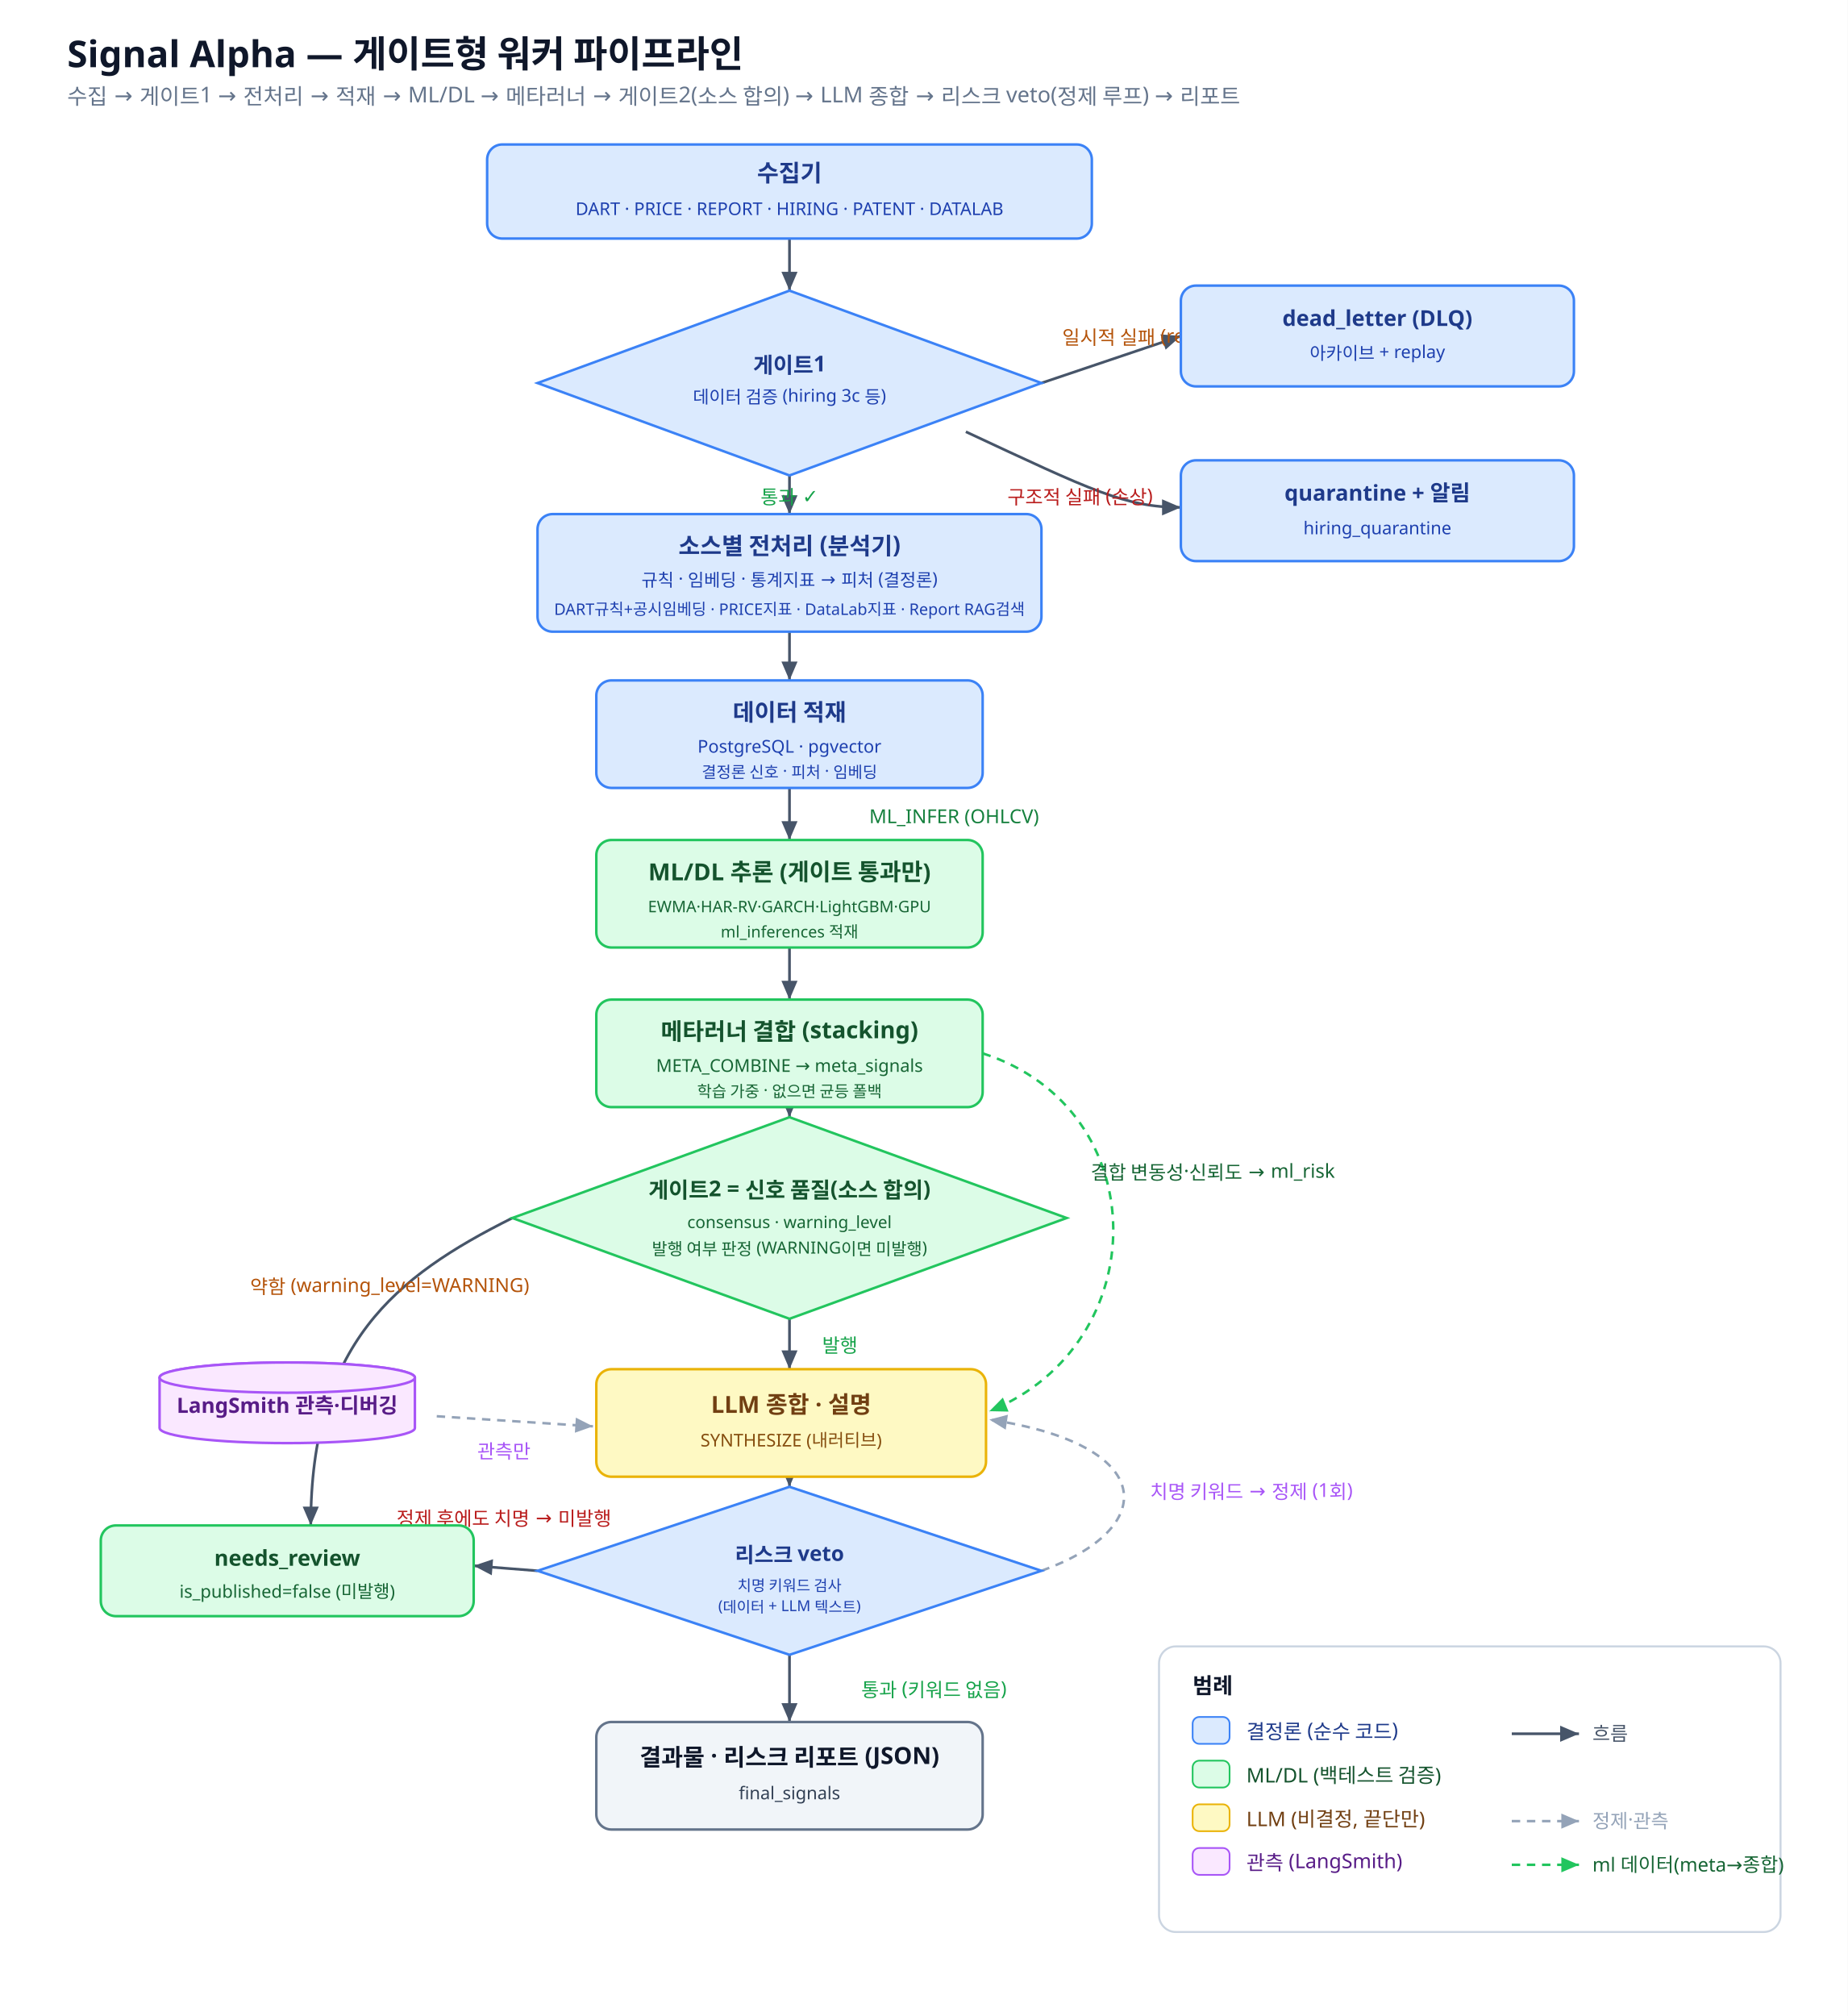
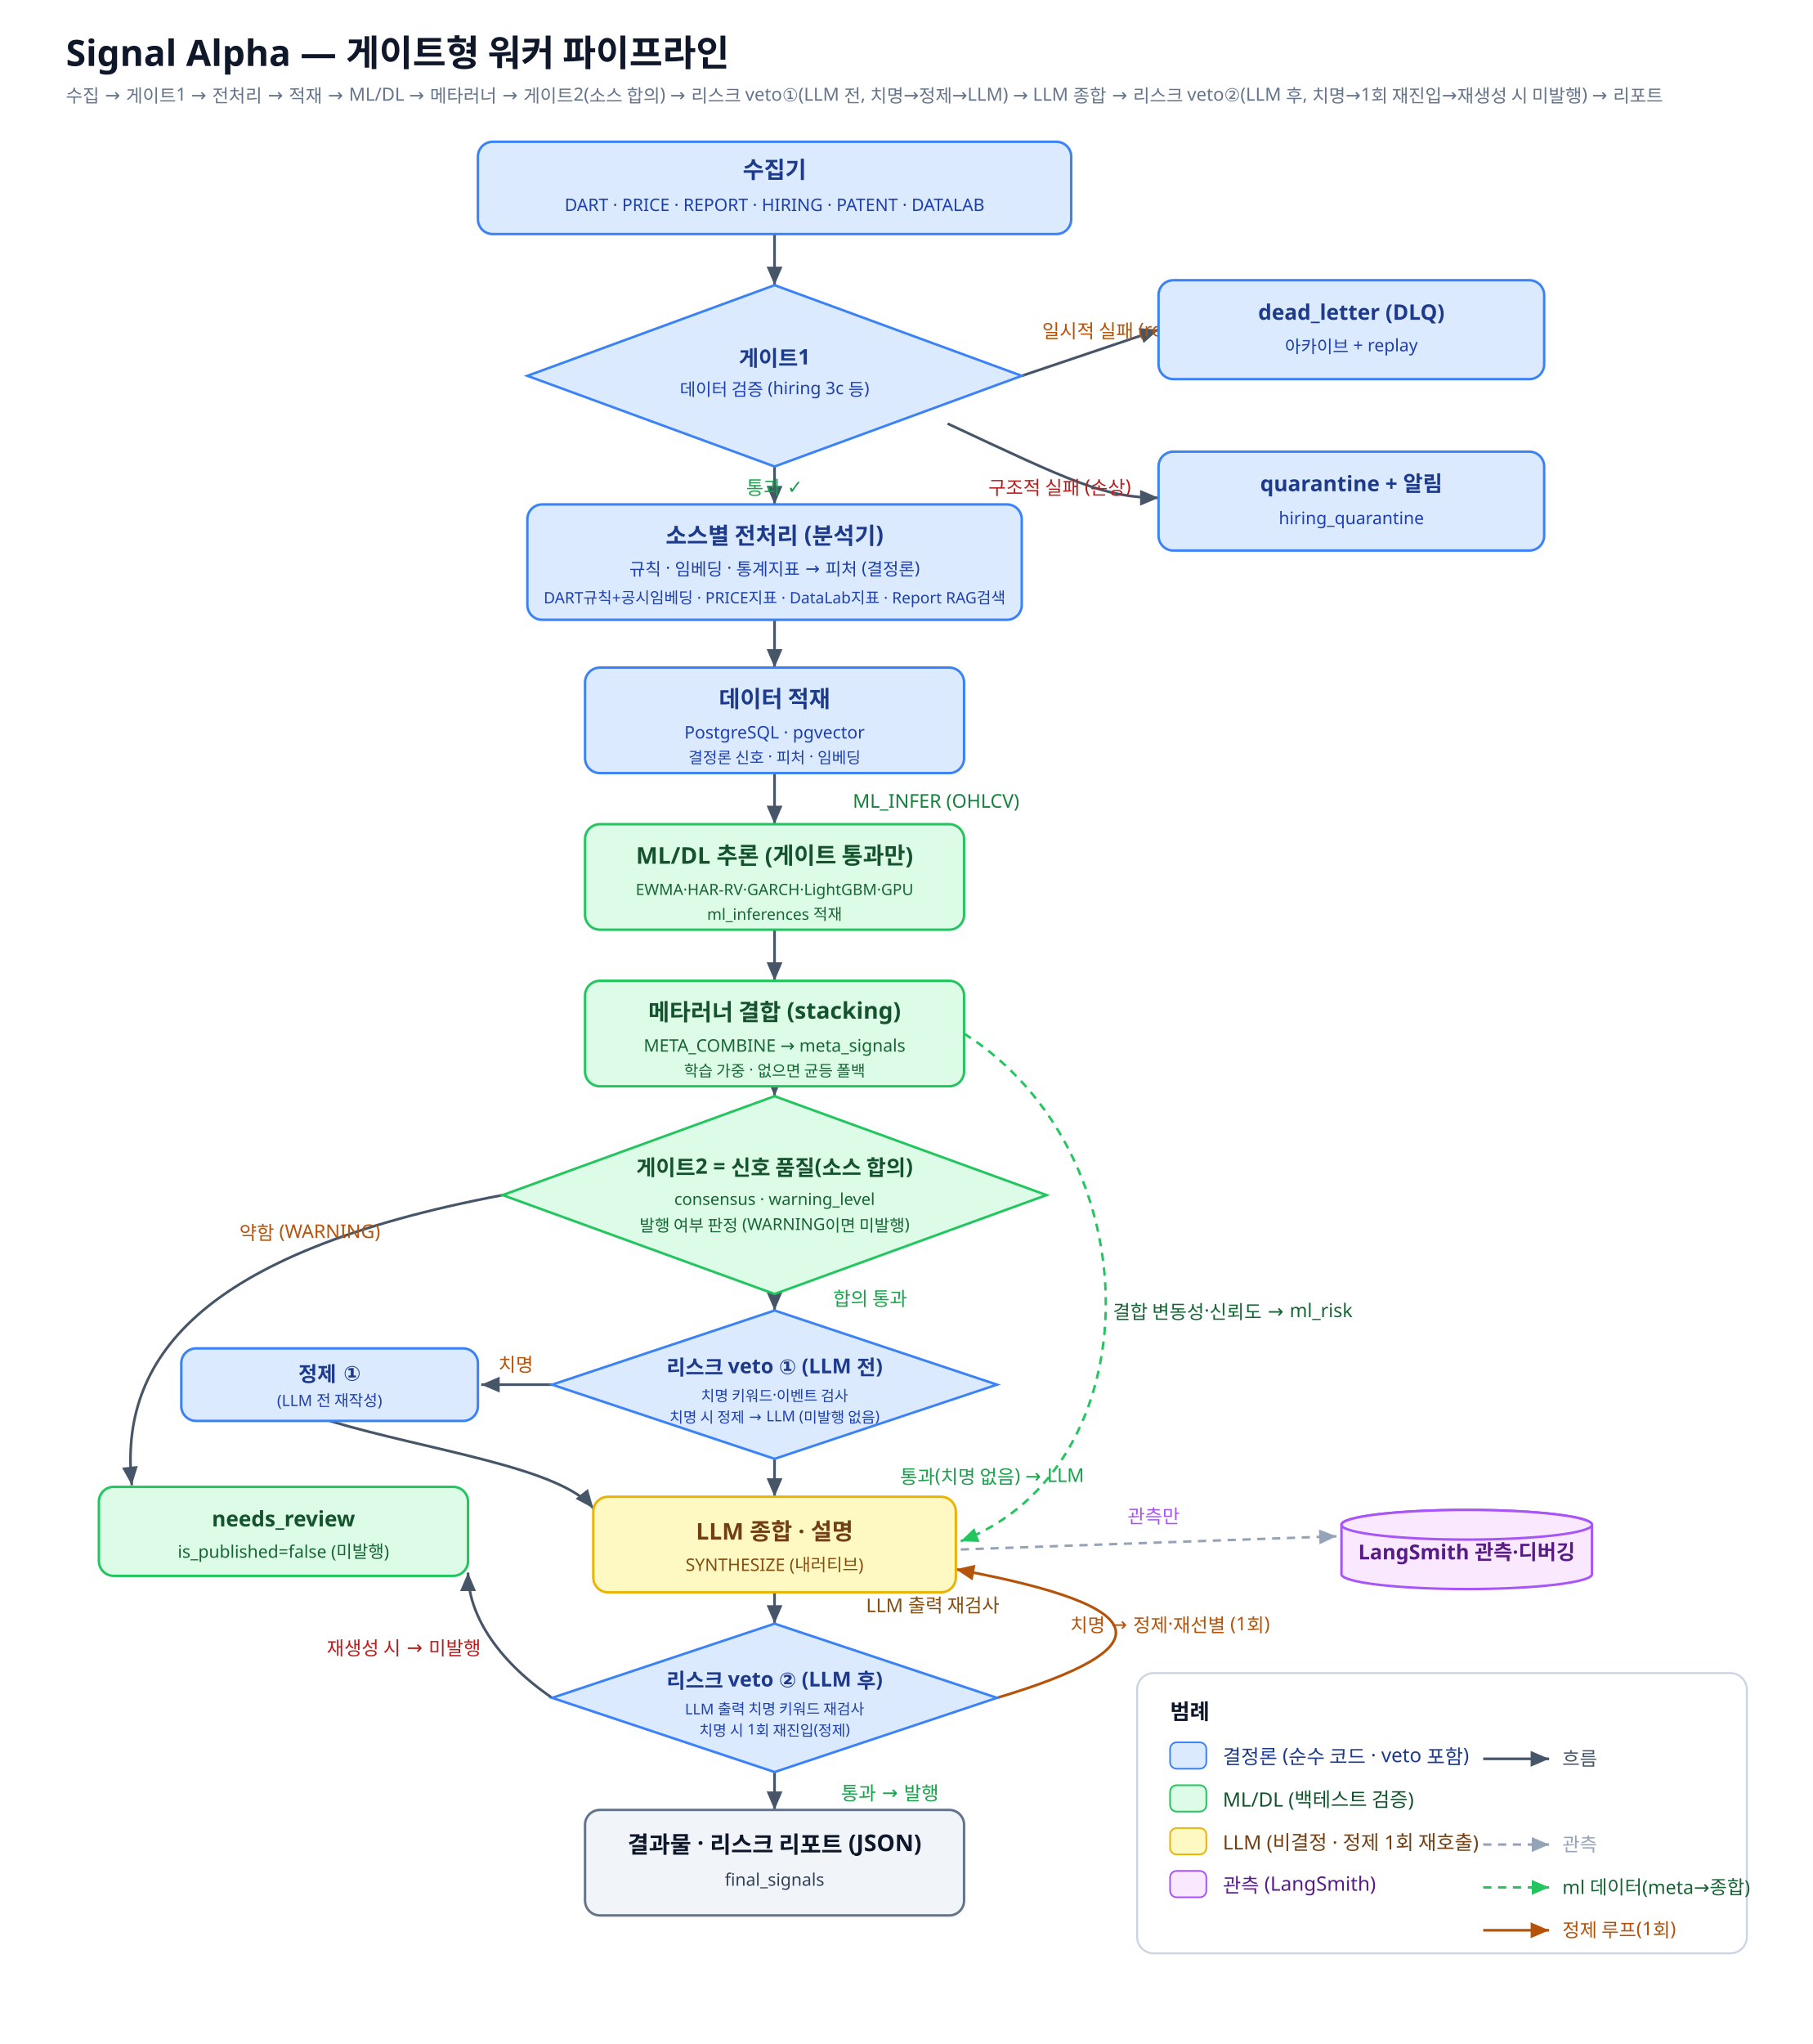
- <svg xmlns="http://www.w3.org/2000/svg" width="1100" height="1200" viewBox="0 0 1100 1200" font-family="'Segoe UI','Malgun Gothic','Noto Sans KR',sans-serif">
+ <svg xmlns="http://www.w3.org/2000/svg" width="1100" height="1240" viewBox="0 0 1100 1240" font-family="'Segoe UI','Malgun Gothic','Noto Sans KR',sans-serif">
  <defs>
    <marker id="arrow" markerWidth="9" markerHeight="9" refX="7" refY="3" orient="auto" markerUnits="strokeWidth">
      <path d="M0,0 L7,3 L0,6 Z" fill="#475569" />
    </marker>
    <marker id="arrowDash" markerWidth="9" markerHeight="9" refX="7" refY="3" orient="auto" markerUnits="strokeWidth">
      <path d="M0,0 L7,3 L0,6 Z" fill="#94a3b8" />
    </marker>
    <marker id="arrowMl" markerWidth="9" markerHeight="9" refX="7" refY="3" orient="auto" markerUnits="strokeWidth">
      <path d="M0,0 L7,3 L0,6 Z" fill="#22c55e" />
    </marker>
+     <marker id="arrowRefine" markerWidth="9" markerHeight="9" refX="7" refY="3" orient="auto" markerUnits="strokeWidth">
+       <path d="M0,0 L7,3 L0,6 Z" fill="#b45309" />
+     </marker>
  </defs>
-   <rect x="0" y="0" width="1100" height="1200" fill="#ffffff" />
+   <rect x="0" y="0" width="1100" height="1240" fill="#ffffff" />
  <text x="40" y="40" font-size="22" font-weight="700" fill="#0f172a">Signal Alpha — 게이트형 워커 파이프라인</text>
-   <text x="40" y="62" font-size="13" fill="#64748b">수집 → 게이트1 → 전처리 → 적재 → ML/DL → 메타러너 → 게이트2(소스 합의) → LLM 종합 → 리스크 veto(정제 루프) → 리포트</text>
+   <text x="40" y="62" font-size="11" fill="#64748b">수집 → 게이트1 → 전처리 → 적재 → ML/DL → 메타러너 → 게이트2(소스 합의) → 리스크 veto①(LLM 전, 치명→정제→LLM) → LLM 종합 → 리스크 veto②(LLM 후, 치명→1회 재진입→재생성 시 미발행) → 리포트</text>
  <g stroke="#475569" stroke-width="1.6" fill="none">
    <line x1="470" y1="142" x2="470" y2="173" marker-end="url(#arrow)" />
    <line x1="470" y1="283" x2="470" y2="306" marker-end="url(#arrow)" />
    <line x1="620" y1="228" x2="703" y2="200" marker-end="url(#arrow)" />
    <path d="M575,257 C650,292 670,302 703,302" marker-end="url(#arrow)" />
    <line x1="470" y1="376" x2="470" y2="405" marker-end="url(#arrow)" />
    <line x1="470" y1="469" x2="470" y2="500" marker-end="url(#arrow)" />
    <line x1="470" y1="564" x2="470" y2="595" marker-end="url(#arrow)" />
    <line x1="470" y1="659" x2="470" y2="665" marker-end="url(#arrow)" />
-     <path d="M305,725 C235,760 185,800 185,908" marker-end="url(#arrow)" />
-     <line x1="470" y1="785" x2="470" y2="815" marker-end="url(#arrow)" />
-     <line x1="470" y1="879" x2="470" y2="885" marker-end="url(#arrow)" />
-     <line x1="470" y1="985" x2="470" y2="1025" marker-end="url(#arrow)" />
-     <line x1="320" y1="935" x2="282" y2="932" marker-end="url(#arrow)" />
+     <line x1="470" y1="785" x2="470" y2="795" marker-end="url(#arrow)" />
+     <path d="M305,725 C120,760 72,825 80,901" marker-end="url(#arrow)" />
+     <line x1="470" y1="885" x2="470" y2="908" marker-end="url(#arrow)" />
+     <line x1="335" y1="840" x2="292" y2="840" marker-end="url(#arrow)" />
+     <path d="M200,862 C260,880 340,890 360,915" marker-end="url(#arrow)" />
+     <line x1="470" y1="966" x2="470" y2="985" marker-end="url(#arrow)" />
+     <line x1="470" y1="1075" x2="470" y2="1098" marker-end="url(#arrow)" />
+     <path d="M335,1030 C300,1006 284,978 284,954" marker-end="url(#arrow)" />
  </g>
  <g stroke="#94a3b8" stroke-width="1.5" fill="none" stroke-dasharray="5 4">
-     <path d="M620,935 C690,910 690,860 589,845" marker-end="url(#arrowDash)" />
-     <line x1="260" y1="843" x2="353" y2="849" marker-end="url(#arrowDash)" />
+     <line x1="583" y1="940" x2="811" y2="932" marker-end="url(#arrowDash)" />
  </g>
  <g stroke="#22c55e" stroke-width="1.5" fill="none" stroke-dasharray="5 4">
-     <path d="M585,627 C688,660 688,800 589,840" marker-end="url(#arrowMl)" />
+     <path d="M585,627 C700,700 700,890 583,935" marker-end="url(#arrowMl)" />
+   </g>
+   <g stroke="#b45309" stroke-width="1.6" fill="none">
+     <path d="M605,1030 C705,1000 705,975 580,952" marker-end="url(#arrowRefine)" />
  </g>
  <g font-size="11.5" text-anchor="middle">
    <g fill="#16a34a">
      <text x="470" y="300">통과 ✓</text>
    </g>
    <g fill="#b45309">
      <text x="690" y="205">일시적 실패 (retry 초과)</text>
    </g>
    <g fill="#b91c1c">
      <text x="643" y="300">구조적 실패 (손상)</text>
    </g>
    <g fill="#15803d">
      <text x="568" y="490">ML_INFER (OHLCV)</text>
    </g>
+     <g fill="#16a34a">
+       <text x="528" y="792">합의 통과</text>
+     </g>
    <g fill="#b45309">
-       <text x="232" y="770">약함 (warning_level=WARNING)</text>
+       <text x="188" y="752">약함 (WARNING)</text>
    </g>
    <g fill="#16a34a">
-       <text x="500" y="805">발행</text>
+       <text x="602" y="900">통과(치명 없음) → LLM</text>
+     </g>
+     <g fill="#b45309">
+       <text x="313" y="832">치명</text>
+     </g>
+     <g fill="#854d0e">
+       <text x="566" y="978">LLM 출력 재검사</text>
    </g>
    <g fill="#16a34a">
-       <text x="556" y="1010">통과 (키워드 없음)</text>
+       <text x="540" y="1092">통과 → 발행</text>
+     </g>
+     <g fill="#b45309">
+       <text x="710" y="990">치명 → 정제·재선별 (1회)</text>
    </g>
    <g fill="#b91c1c">
-       <text x="300" y="908">정제 후에도 치명 → 미발행</text>
+       <text x="245" y="1004">재생성 시 → 미발행</text>
    </g>
    <g fill="#a855f7">
-       <text x="745" y="892">치명 키워드 → 정제 (1회)</text>
-     </g>
-     <g fill="#a855f7">
-       <text x="300" y="868">관측만</text>
+       <text x="700" y="924">관측만</text>
    </g>
    <g fill="#166534">
-       <text x="722" y="702">결합 변동성·신뢰도 → ml_risk</text>
+       <text x="748" y="800">결합 변동성·신뢰도 → ml_risk</text>
    </g>
  </g>
  <g>
    <rect x="290" y="86" width="360" height="56" rx="9" fill="#dbeafe" stroke="#3b82f6" stroke-width="1.5" />
    <text x="470" y="108" text-anchor="middle" font-size="14" font-weight="700" fill="#1e3a8a">수집기</text>
    <text x="470" y="128" text-anchor="middle" font-size="10.5" fill="#1e40af">DART · PRICE · REPORT · HIRING · PATENT · DATALAB</text>
  </g>
  <g>
    <polygon points="470,173 620,228 470,283 320,228" fill="#dbeafe" stroke="#3b82f6" stroke-width="1.5" />
    <text x="470" y="222" text-anchor="middle" font-size="13" font-weight="700" fill="#1e3a8a">게이트1</text>
    <text x="470" y="240" text-anchor="middle" font-size="10.5" fill="#1e40af">데이터 검증 (hiring 3c 등)</text>
  </g>
  <g>
    <rect x="703" y="170" width="234" height="60" rx="9" fill="#dbeafe" stroke="#3b82f6" stroke-width="1.5" />
    <text x="820" y="194" text-anchor="middle" font-size="13" font-weight="700" fill="#1e3a8a">dead_letter (DLQ)</text>
    <text x="820" y="214" text-anchor="middle" font-size="10.5" fill="#1e40af">아카이브 + replay</text>
  </g>
  <g>
    <rect x="703" y="274" width="234" height="60" rx="9" fill="#dbeafe" stroke="#3b82f6" stroke-width="1.5" />
    <text x="820" y="298" text-anchor="middle" font-size="13" font-weight="700" fill="#1e3a8a">quarantine + 알림</text>
    <text x="820" y="318" text-anchor="middle" font-size="10.5" fill="#1e40af">hiring_quarantine</text>
  </g>
  <g>
    <rect x="320" y="306" width="300" height="70" rx="9" fill="#dbeafe" stroke="#3b82f6" stroke-width="1.5" />
    <text x="470" y="330" text-anchor="middle" font-size="14" font-weight="700" fill="#1e3a8a">소스별 전처리 (분석기)</text>
    <text x="470" y="349" text-anchor="middle" font-size="10.5" fill="#1e40af">규칙 · 임베딩 · 통계지표 → 피처 (결정론)</text>
    <text x="470" y="366" text-anchor="middle" font-size="9.5" fill="#1e40af">DART규칙+공시임베딩 · PRICE지표 · DataLab지표 · Report RAG검색</text>
  </g>
  <g>
    <rect x="355" y="405" width="230" height="64" rx="9" fill="#dbeafe" stroke="#3b82f6" stroke-width="1.5" />
    <text x="470" y="429" text-anchor="middle" font-size="14" font-weight="700" fill="#1e3a8a">데이터 적재</text>
    <text x="470" y="448" text-anchor="middle" font-size="10.5" fill="#1e40af">PostgreSQL · pgvector</text>
    <text x="470" y="463" text-anchor="middle" font-size="9.5" fill="#1e40af">결정론 신호 · 피처 · 임베딩</text>
  </g>
  <g>
    <rect x="355" y="500" width="230" height="64" rx="9" fill="#dcfce7" stroke="#22c55e" stroke-width="1.5" />
    <text x="470" y="524" text-anchor="middle" font-size="14" font-weight="700" fill="#14532d">ML/DL 추론 (게이트 통과만)</text>
    <text x="470" y="543" text-anchor="middle" font-size="9.5" fill="#166534">EWMA·HAR-RV·GARCH·LightGBM·GPU</text>
    <text x="470" y="558" text-anchor="middle" font-size="9.5" fill="#166534">ml_inferences 적재</text>
  </g>
  <g>
    <rect x="355" y="595" width="230" height="64" rx="9" fill="#dcfce7" stroke="#22c55e" stroke-width="1.5" />
    <text x="470" y="619" text-anchor="middle" font-size="14" font-weight="700" fill="#14532d">메타러너 결합 (stacking)</text>
    <text x="470" y="638" text-anchor="middle" font-size="10.5" fill="#166534">META_COMBINE → meta_signals</text>
    <text x="470" y="653" text-anchor="middle" font-size="9.5" fill="#166534">학습 가중 · 없으면 균등 폴백</text>
  </g>
  <g>
    <polygon points="470,665 635,725 470,785 305,725" fill="#dcfce7" stroke="#22c55e" stroke-width="1.5" />
    <text x="470" y="713" text-anchor="middle" font-size="13" font-weight="700" fill="#14532d">게이트2 = 신호 품질(소스 합의)</text>
    <text x="470" y="731" text-anchor="middle" font-size="10" fill="#166534">consensus · warning_level</text>
    <text x="470" y="747" text-anchor="middle" font-size="10" fill="#166534">발행 여부 판정 (WARNING이면 미발행)</text>
  </g>
  <g>
-     <rect x="355" y="815" width="232" height="64" rx="9" fill="#fef9c3" stroke="#eab308" stroke-width="1.5" />
-     <text x="471" y="841" text-anchor="middle" font-size="14" font-weight="700" fill="#713f12">LLM 종합 · 설명</text>
-     <text x="471" y="861" text-anchor="middle" font-size="10.5" fill="#854d0e">SYNTHESIZE (내러티브)</text>
+     <polygon points="470,795 605,840 470,885 335,840" fill="#dbeafe" stroke="#3b82f6" stroke-width="1.5" />
+     <text x="470" y="834" text-anchor="middle" font-size="12.5" font-weight="700" fill="#1e3a8a">리스크 veto ① (LLM 전)</text>
+     <text x="470" y="850" text-anchor="middle" font-size="9" fill="#1e40af">치명 키워드·이벤트 검사</text>
+     <text x="470" y="863" text-anchor="middle" font-size="9" fill="#1e40af">치명 시 정제 → LLM (미발행 없음)</text>
  </g>
  <g>
-     <polygon points="470,885 620,935 470,985 320,935" fill="#dbeafe" stroke="#3b82f6" stroke-width="1.5" />
-     <text x="470" y="930" text-anchor="middle" font-size="12.5" font-weight="700" fill="#1e3a8a">리스크 veto</text>
-     <text x="470" y="947" text-anchor="middle" font-size="9" fill="#1e40af">치명 키워드 검사</text>
-     <text x="470" y="959" text-anchor="middle" font-size="9" fill="#1e40af">(데이터 + LLM 텍스트)</text>
+     <rect x="110" y="818" width="180" height="44" rx="9" fill="#dbeafe" stroke="#3b82f6" stroke-width="1.5" />
+     <text x="200" y="838" text-anchor="middle" font-size="12.5" font-weight="700" fill="#1e3a8a">정제 ①</text>
+     <text x="200" y="853" text-anchor="middle" font-size="9.5" fill="#1e40af">(LLM 전 재작성)</text>
  </g>
  <g>
-     <rect x="60" y="908" width="222" height="54" rx="9" fill="#dcfce7" stroke="#22c55e" stroke-width="1.5" />
-     <text x="171" y="932" text-anchor="middle" font-size="13" font-weight="700" fill="#14532d">needs_review</text>
-     <text x="171" y="951" text-anchor="middle" font-size="10.5" fill="#166534">is_published=false (미발행)</text>
+     <rect x="360" y="908" width="220" height="58" rx="9" fill="#fef9c3" stroke="#eab308" stroke-width="1.5" />
+     <text x="470" y="934" text-anchor="middle" font-size="14" font-weight="700" fill="#713f12">LLM 종합 · 설명</text>
+     <text x="470" y="953" text-anchor="middle" font-size="10.5" fill="#854d0e">SYNTHESIZE (내러티브)</text>
  </g>
  <g>
-     <path d="M95,820 a76,9 0 0,1 152,0 v30 a76,9 0 0,1 -152,0 z" fill="#fae8ff" stroke="#a855f7" stroke-width="1.5" />
-     <ellipse cx="171" cy="820" rx="76" ry="9" fill="#fae8ff" stroke="#a855f7" stroke-width="1.5" />
-     <text x="171" y="841" text-anchor="middle" font-size="12.5" font-weight="700" fill="#581c87">LangSmith 관측·디버깅</text>
+     <polygon points="470,985 605,1030 470,1075 335,1030" fill="#dbeafe" stroke="#3b82f6" stroke-width="1.5" />
+     <text x="470" y="1024" text-anchor="middle" font-size="12.5" font-weight="700" fill="#1e3a8a">리스크 veto ② (LLM 후)</text>
+     <text x="470" y="1040" text-anchor="middle" font-size="9" fill="#1e40af">LLM 출력 치명 키워드 재검사</text>
+     <text x="470" y="1053" text-anchor="middle" font-size="9" fill="#1e40af">치명 시 1회 재진입(정제)</text>
  </g>
  <g>
-     <rect x="355" y="1025" width="230" height="64" rx="9" fill="#f1f5f9" stroke="#64748b" stroke-width="1.5" />
-     <text x="470" y="1051" text-anchor="middle" font-size="14" font-weight="700" fill="#0f172a">결과물 · 리스크 리포트 (JSON)</text>
-     <text x="470" y="1071" text-anchor="middle" font-size="10.5" fill="#334155">final_signals</text>
+     <rect x="60" y="902" width="224" height="54" rx="9" fill="#dcfce7" stroke="#22c55e" stroke-width="1.5" />
+     <text x="172" y="926" text-anchor="middle" font-size="13" font-weight="700" fill="#14532d">needs_review</text>
+     <text x="172" y="945" text-anchor="middle" font-size="10.5" fill="#166534">is_published=false (미발행)</text>
  </g>
  <g>
-     <rect x="690" y="980" width="370" height="170" rx="10" fill="#ffffff" stroke="#cbd5e1" stroke-width="1.2" />
-     <text x="710" y="1008" font-size="13" font-weight="700" fill="#0f172a">범례</text>
-     <rect x="710" y="1022" width="22" height="16" rx="4" fill="#dbeafe" stroke="#3b82f6" />
-     <text x="742" y="1035" font-size="12" fill="#1e3a8a">결정론 (순수 코드)</text>
-     <rect x="710" y="1048" width="22" height="16" rx="4" fill="#dcfce7" stroke="#22c55e" />
-     <text x="742" y="1061" font-size="12" fill="#14532d">ML/DL (백테스트 검증)</text>
-     <rect x="710" y="1074" width="22" height="16" rx="4" fill="#fef9c3" stroke="#eab308" />
-     <text x="742" y="1087" font-size="12" fill="#713f12">LLM (비결정, 끝단만)</text>
-     <rect x="710" y="1100" width="22" height="16" rx="4" fill="#fae8ff" stroke="#a855f7" />
-     <text x="742" y="1113" font-size="12" fill="#581c87">관측 (LangSmith)</text>
-     <line x1="900" y1="1032" x2="940" y2="1032" stroke="#475569" stroke-width="1.6" marker-end="url(#arrow)" />
-     <text x="948" y="1036" font-size="11.5" fill="#475569">흐름</text>
-     <line x1="900" y1="1084" x2="940" y2="1084" stroke="#94a3b8" stroke-width="1.5" stroke-dasharray="5 4" marker-end="url(#arrowDash)" />
-     <text x="948" y="1088" font-size="11.5" fill="#94a3b8">정제·관측</text>
-     <line x1="900" y1="1110" x2="940" y2="1110" stroke="#22c55e" stroke-width="1.5" stroke-dasharray="5 4" marker-end="url(#arrowMl)" />
-     <text x="948" y="1114" font-size="11.5" fill="#166534">ml 데이터(meta→종합)</text>
+     <path d="M814,925 a76,9 0 0,1 152,0 v30 a76,9 0 0,1 -152,0 z" fill="#fae8ff" stroke="#a855f7" stroke-width="1.5" />
+     <ellipse cx="890" cy="925" rx="76" ry="9" fill="#fae8ff" stroke="#a855f7" stroke-width="1.5" />
+     <text x="890" y="946" text-anchor="middle" font-size="12.5" font-weight="700" fill="#581c87">LangSmith 관측·디버깅</text>
+   </g>
+   <g>
+     <rect x="355" y="1098" width="230" height="64" rx="9" fill="#f1f5f9" stroke="#64748b" stroke-width="1.5" />
+     <text x="470" y="1124" text-anchor="middle" font-size="14" font-weight="700" fill="#0f172a">결과물 · 리스크 리포트 (JSON)</text>
+     <text x="470" y="1144" text-anchor="middle" font-size="10.5" fill="#334155">final_signals</text>
+   </g>
+   <g>
+     <rect x="690" y="1015" width="370" height="170" rx="10" fill="#ffffff" stroke="#cbd5e1" stroke-width="1.2" />
+     <text x="710" y="1043" font-size="13" font-weight="700" fill="#0f172a">범례</text>
+     <rect x="710" y="1057" width="22" height="16" rx="4" fill="#dbeafe" stroke="#3b82f6" />
+     <text x="742" y="1070" font-size="12" fill="#1e3a8a">결정론 (순수 코드 · veto 포함)</text>
+     <rect x="710" y="1083" width="22" height="16" rx="4" fill="#dcfce7" stroke="#22c55e" />
+     <text x="742" y="1096" font-size="12" fill="#14532d">ML/DL (백테스트 검증)</text>
+     <rect x="710" y="1109" width="22" height="16" rx="4" fill="#fef9c3" stroke="#eab308" />
+     <text x="742" y="1122" font-size="12" fill="#713f12">LLM (비결정 · 정제 1회 재호출)</text>
+     <rect x="710" y="1135" width="22" height="16" rx="4" fill="#fae8ff" stroke="#a855f7" />
+     <text x="742" y="1148" font-size="12" fill="#581c87">관측 (LangSmith)</text>
+     <line x1="900" y1="1067" x2="940" y2="1067" stroke="#475569" stroke-width="1.6" marker-end="url(#arrow)" />
+     <text x="948" y="1071" font-size="11.5" fill="#475569">흐름</text>
+     <line x1="900" y1="1119" x2="940" y2="1119" stroke="#94a3b8" stroke-width="1.5" stroke-dasharray="5 4" marker-end="url(#arrowDash)" />
+     <text x="948" y="1123" font-size="11.5" fill="#94a3b8">관측</text>
+     <line x1="900" y1="1145" x2="940" y2="1145" stroke="#22c55e" stroke-width="1.5" stroke-dasharray="5 4" marker-end="url(#arrowMl)" />
+     <text x="948" y="1149" font-size="11.5" fill="#166534">ml 데이터(meta→종합)</text>
+     <line x1="900" y1="1171" x2="940" y2="1171" stroke="#b45309" stroke-width="1.6" marker-end="url(#arrowRefine)" />
+     <text x="948" y="1175" font-size="11.5" fill="#b45309">정제 루프(1회)</text>
  </g>
</svg>
